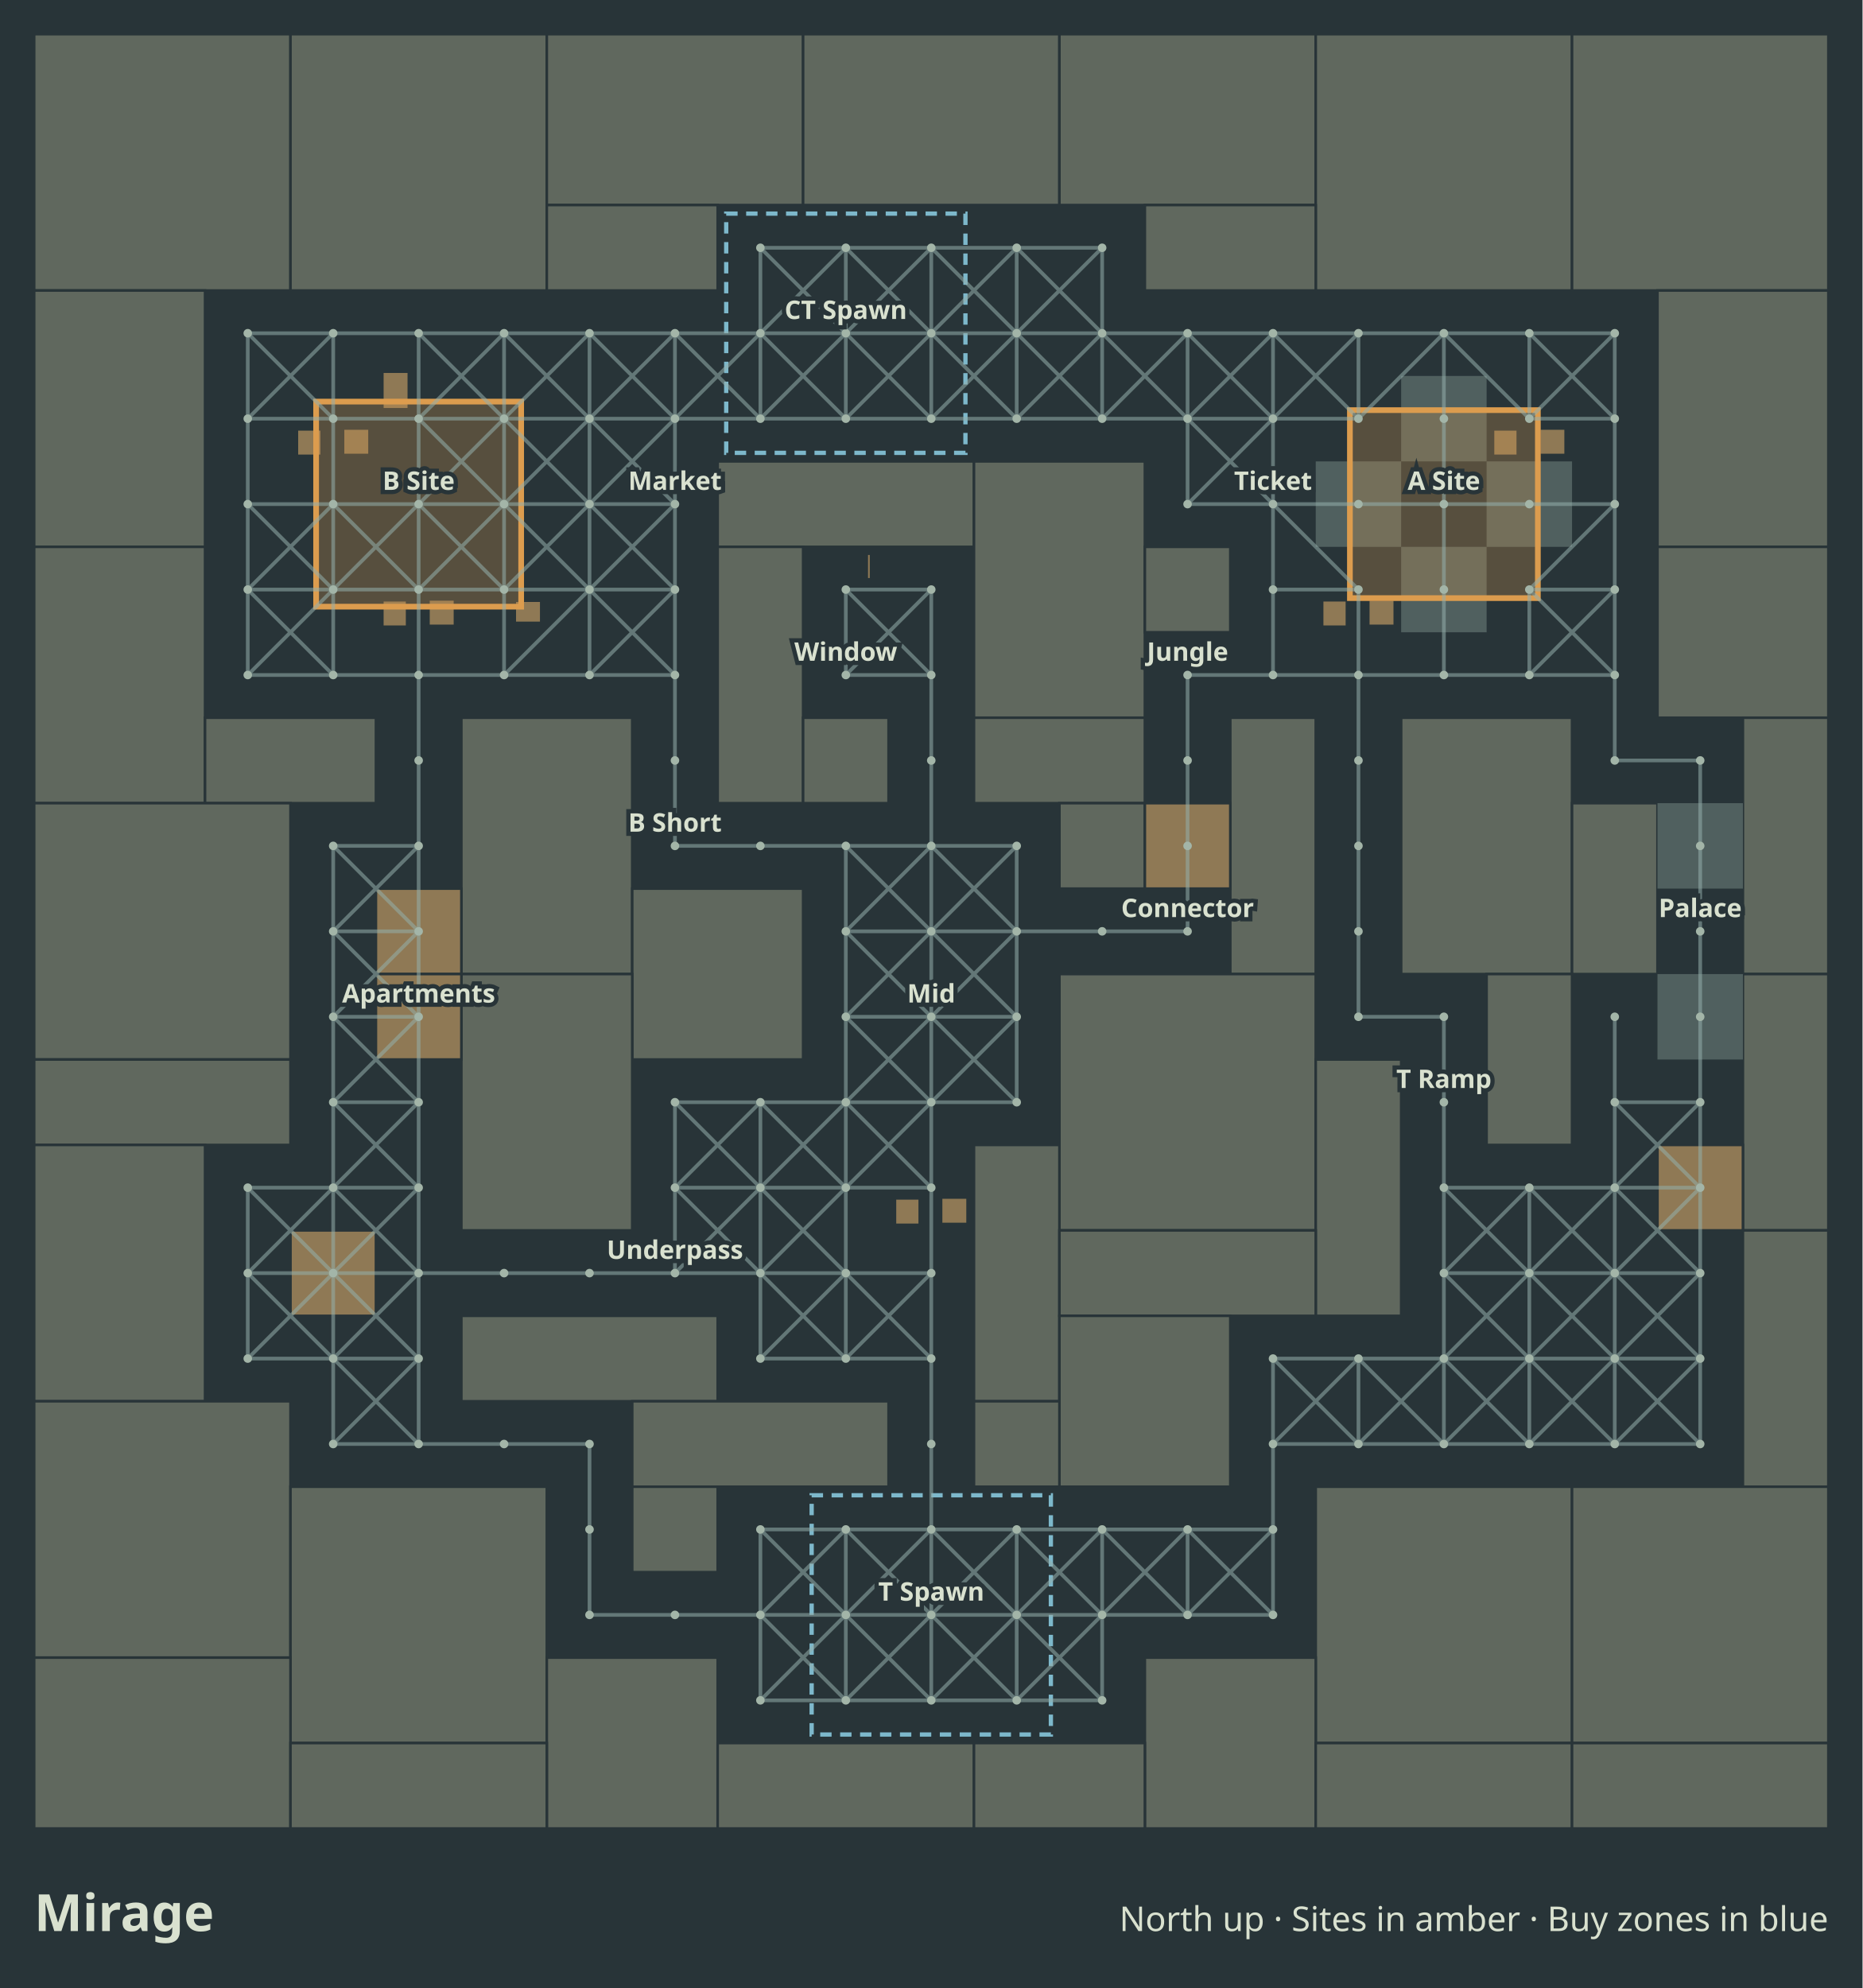
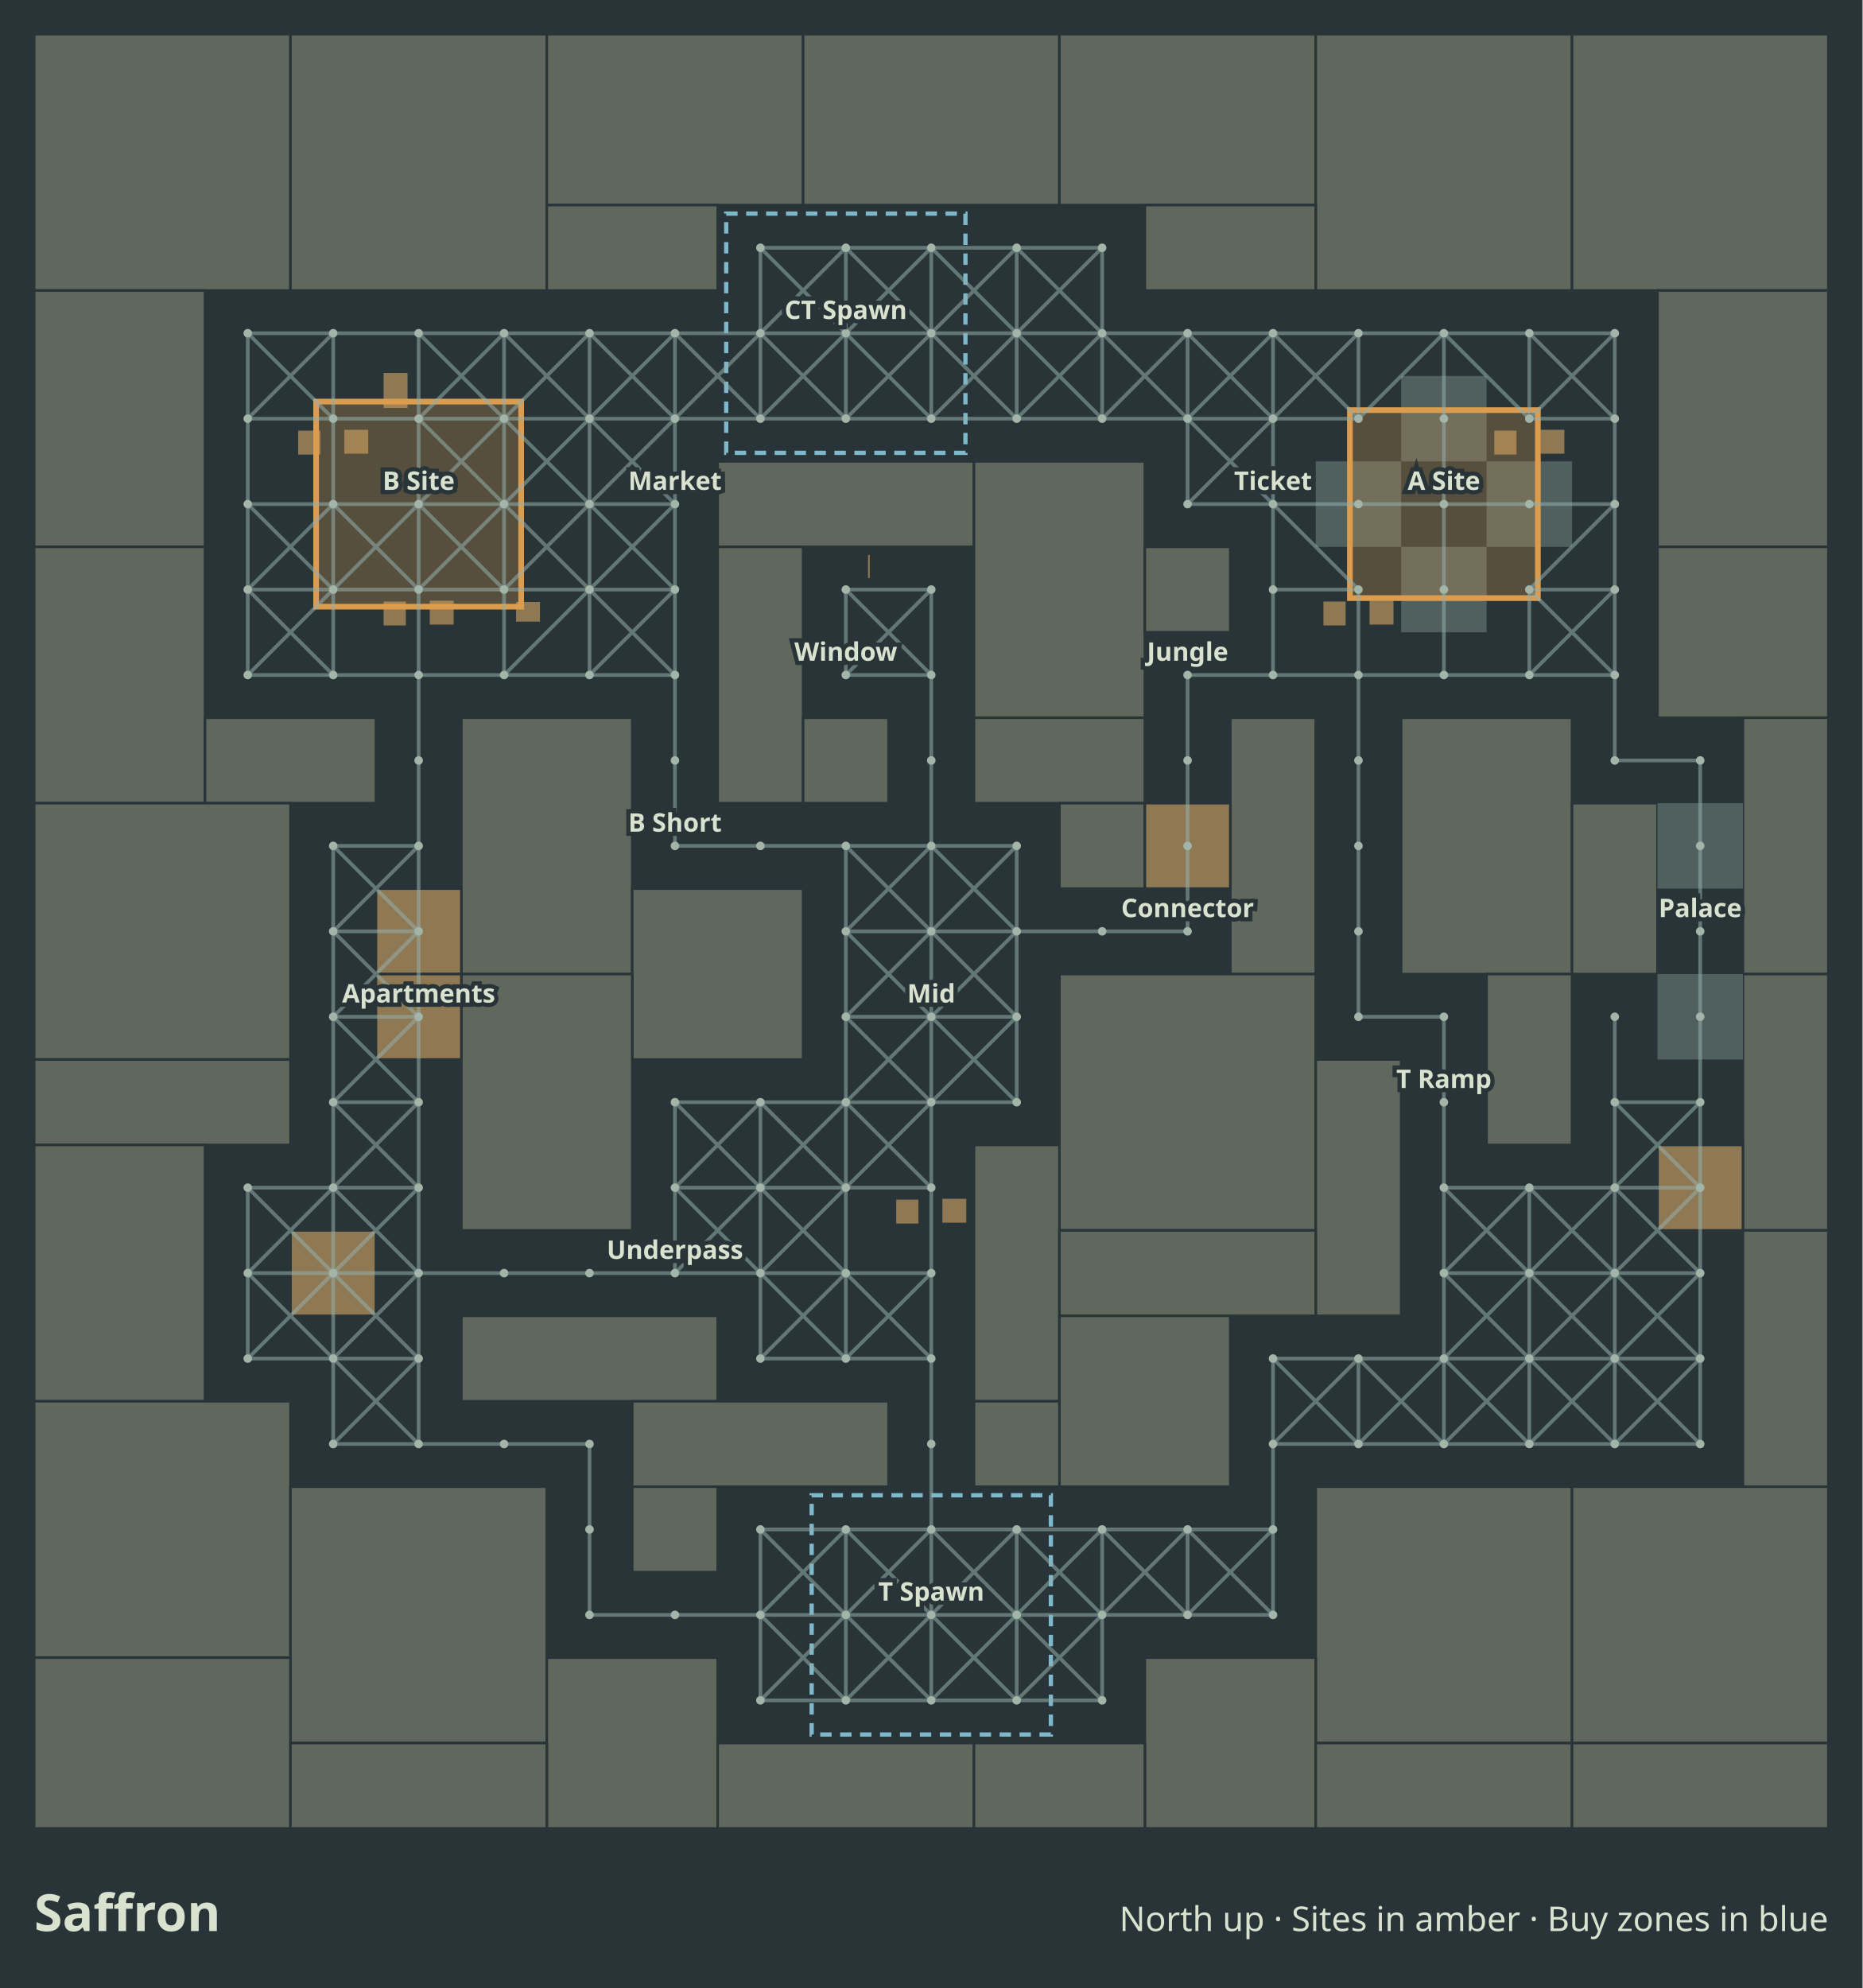
<svg xmlns="http://www.w3.org/2000/svg" viewBox="0 0 654 698" role="img" aria-labelledby="title">
  <rect width="100%" height="100%" fill="#283438" />
  <rect x="12" y="12" width="90" height="90" fill="#60685e" stroke="#283438" stroke-width=".9" />
  <rect x="102" y="12" width="90" height="90" fill="#60685e" stroke="#283438" stroke-width=".9" />
  <rect x="192" y="12" width="90" height="60" fill="#60685e" stroke="#283438" stroke-width=".9" />
  <rect x="282" y="12" width="90" height="60" fill="#60685e" stroke="#283438" stroke-width=".9" />
  <rect x="372" y="12" width="90" height="60" fill="#60685e" stroke="#283438" stroke-width=".9" />
  <rect x="462" y="12" width="90" height="90" fill="#60685e" stroke="#283438" stroke-width=".9" />
  <rect x="552" y="12" width="90" height="90" fill="#60685e" stroke="#283438" stroke-width=".9" />
  <rect x="192" y="72" width="60" height="30" fill="#60685e" stroke="#283438" stroke-width=".9" />
  <rect x="402" y="72" width="60" height="30" fill="#60685e" stroke="#283438" stroke-width=".9" />
  <rect x="12" y="102" width="60" height="90" fill="#60685e" stroke="#283438" stroke-width=".9" />
  <rect x="582" y="102" width="60" height="90" fill="#60685e" stroke="#283438" stroke-width=".9" />
  <rect x="252" y="162" width="90" height="30" fill="#60685e" stroke="#283438" stroke-width=".9" />
  <rect x="342" y="162" width="60" height="90" fill="#60685e" stroke="#283438" stroke-width=".9" />
  <rect x="12" y="192" width="60" height="90" fill="#60685e" stroke="#283438" stroke-width=".9" />
  <rect x="252" y="192" width="30" height="90" fill="#60685e" stroke="#283438" stroke-width=".9" />
  <rect x="402" y="192" width="30" height="30" fill="#60685e" stroke="#283438" stroke-width=".9" />
  <rect x="582" y="192" width="60" height="60" fill="#60685e" stroke="#283438" stroke-width=".9" />
  <rect x="72" y="252" width="60" height="30" fill="#60685e" stroke="#283438" stroke-width=".9" />
  <rect x="162" y="252" width="60" height="90" fill="#60685e" stroke="#283438" stroke-width=".9" />
  <rect x="282" y="252" width="30" height="30" fill="#60685e" stroke="#283438" stroke-width=".9" />
  <rect x="342" y="252" width="60" height="30" fill="#60685e" stroke="#283438" stroke-width=".9" />
  <rect x="432" y="252" width="30" height="90" fill="#60685e" stroke="#283438" stroke-width=".9" />
  <rect x="492" y="252" width="60" height="90" fill="#60685e" stroke="#283438" stroke-width=".9" />
  <rect x="612" y="252" width="30" height="90" fill="#60685e" stroke="#283438" stroke-width=".9" />
  <rect x="12" y="282" width="90" height="90" fill="#60685e" stroke="#283438" stroke-width=".9" />
  <rect x="372" y="282" width="30" height="30" fill="#60685e" stroke="#283438" stroke-width=".9" />
  <rect x="552" y="282" width="30" height="60" fill="#60685e" stroke="#283438" stroke-width=".9" />
  <rect x="222" y="312" width="60" height="60" fill="#60685e" stroke="#283438" stroke-width=".9" />
  <rect x="162" y="342" width="60" height="90" fill="#60685e" stroke="#283438" stroke-width=".9" />
  <rect x="372" y="342" width="90" height="90" fill="#60685e" stroke="#283438" stroke-width=".9" />
  <rect x="522" y="342" width="30" height="60" fill="#60685e" stroke="#283438" stroke-width=".9" />
  <rect x="612" y="342" width="30" height="90" fill="#60685e" stroke="#283438" stroke-width=".9" />
  <rect x="12" y="372" width="90" height="30" fill="#60685e" stroke="#283438" stroke-width=".9" />
  <rect x="462" y="372" width="30" height="90" fill="#60685e" stroke="#283438" stroke-width=".9" />
  <rect x="12" y="402" width="60" height="90" fill="#60685e" stroke="#283438" stroke-width=".9" />
  <rect x="342" y="402" width="30" height="90" fill="#60685e" stroke="#283438" stroke-width=".9" />
  <rect x="372" y="432" width="90" height="30" fill="#60685e" stroke="#283438" stroke-width=".9" />
  <rect x="612" y="432" width="30" height="90" fill="#60685e" stroke="#283438" stroke-width=".9" />
  <rect x="162" y="462" width="90" height="30" fill="#60685e" stroke="#283438" stroke-width=".9" />
  <rect x="372" y="462" width="60" height="60" fill="#60685e" stroke="#283438" stroke-width=".9" />
  <rect x="12" y="492" width="90" height="90" fill="#60685e" stroke="#283438" stroke-width=".9" />
  <rect x="222" y="492" width="90" height="30" fill="#60685e" stroke="#283438" stroke-width=".9" />
  <rect x="342" y="492" width="30" height="30" fill="#60685e" stroke="#283438" stroke-width=".9" />
  <rect x="102" y="522" width="90" height="90" fill="#60685e" stroke="#283438" stroke-width=".9" />
  <rect x="222" y="522" width="30" height="30" fill="#60685e" stroke="#283438" stroke-width=".9" />
  <rect x="462" y="522" width="90" height="90" fill="#60685e" stroke="#283438" stroke-width=".9" />
  <rect x="552" y="522" width="90" height="90" fill="#60685e" stroke="#283438" stroke-width=".9" />
  <rect x="12" y="582" width="90" height="60" fill="#60685e" stroke="#283438" stroke-width=".9" />
  <rect x="192" y="582" width="60" height="60" fill="#60685e" stroke="#283438" stroke-width=".9" />
  <rect x="402" y="582" width="60" height="60" fill="#60685e" stroke="#283438" stroke-width=".9" />
  <rect x="102" y="612" width="90" height="30" fill="#60685e" stroke="#283438" stroke-width=".9" />
  <rect x="252" y="612" width="90" height="30" fill="#60685e" stroke="#283438" stroke-width=".9" />
  <rect x="342" y="612" width="60" height="30" fill="#60685e" stroke="#283438" stroke-width=".9" />
  <rect x="462" y="612" width="90" height="30" fill="#60685e" stroke="#283438" stroke-width=".9" />
  <rect x="552" y="612" width="90" height="30" fill="#60685e" stroke="#283438" stroke-width=".9" />
  <rect x="480.45" y="210.45" width="9.3" height="9.3" fill="#8f7955" stroke="#283438" stroke-width=".9" />
  <rect x="464.25" y="210.75" width="8.7" height="9.3" fill="#8f7955" stroke="#283438" stroke-width=".9" />
  <rect x="540.45" y="150.45" width="9.3" height="9.3" fill="#8f7955" stroke="#283438" stroke-width=".9" />
  <rect x="524.25" y="150.75" width="8.7" height="9.3" fill="#8f7955" stroke="#283438" stroke-width=".9" />
  <rect x="150.45" y="210.45" width="9.3" height="9.3" fill="#8f7955" stroke="#283438" stroke-width=".9" />
  <rect x="134.25" y="210.75" width="8.7" height="9.3" fill="#8f7955" stroke="#283438" stroke-width=".9" />
  <rect x="120.45" y="150.45" width="9.3" height="9.3" fill="#8f7955" stroke="#283438" stroke-width=".9" />
  <rect x="104.25" y="150.75" width="8.7" height="9.3" fill="#8f7955" stroke="#283438" stroke-width=".9" />
  <rect x="330.45" y="420.45" width="9.3" height="9.3" fill="#8f7955" stroke="#283438" stroke-width=".9" />
  <rect x="314.25" y="420.75" width="8.7" height="9.3" fill="#8f7955" stroke="#283438" stroke-width=".9" />
  <rect x="102" y="432" width="30" height="30" fill="#8f7955" stroke="#283438" stroke-width=".9" />
  <rect x="132" y="312" width="30" height="30" fill="#8f7955" stroke="#283438" stroke-width=".9" />
  <rect x="132" y="342" width="30" height="30" fill="#8f7955" stroke="#283438" stroke-width=".9" />
  <rect x="402" y="282" width="30" height="30" fill="#8f7955" stroke="#283438" stroke-width=".9" />
  <rect x="582" y="402" width="30" height="30" fill="#8f7955" stroke="#283438" stroke-width=".9" />
  <rect x="304.35" y="194.4" width="1.5" height="9" fill="#8f7955" stroke="#283438" stroke-width=".9" />
  <rect x="180.75" y="210.9" width="9.3" height="7.8" fill="#8f7955" stroke="#283438" stroke-width=".9" />
  <rect x="134.25" y="130.5" width="9.3" height="13.2" fill="#8f7955" stroke="#283438" stroke-width=".9" />
  <rect x="492" y="192" width="30" height="30" fill="#50605f" />
  <rect x="492" y="132" width="30" height="30" fill="#50605f" />
  <rect x="522" y="162" width="30" height="30" fill="#50605f" />
  <rect x="462" y="162" width="30" height="30" fill="#50605f" />
  <rect x="582" y="342" width="30" height="30" fill="#50605f" />
  <rect x="582" y="282" width="30" height="30" fill="#50605f" />
  <rect x="474" y="144" width="66" height="66" fill="#dc9c4e" fill-opacity=".26" stroke="#dc9c4e" stroke-width="2" />
  <rect x="111" y="141" width="72" height="72" fill="#dc9c4e" fill-opacity=".26" stroke="#dc9c4e" stroke-width="2" />
  <rect x="255" y="75" width="84" height="84" fill="none" stroke="#7db8cb" stroke-width="1.5" stroke-dasharray="4 3" />
  <rect x="285" y="525" width="84" height="84" fill="none" stroke="#7db8cb" stroke-width="1.5" stroke-dasharray="4 3" />
  <path d="M267 87L297 87M267 87L267 117M267 87L297 117M297 87L327 87M297 87L297 117M297 87L267 117M297 87L327 117M327 87L357 87M327 87L327 117M327 87L297 117M327 87L357 117M357 87L387 87M357 87L357 117M357 87L327 117M357 87L387 117M387 87L387 117M387 87L357 117M87 117L117 117M87 117L87 147M87 117L117 147M117 117L147 117M117 117L117 147M117 117L87 147M147 117L177 117M147 117L147 147M147 117L177 147M177 117L207 117M177 117L177 147M177 117L147 147M177 117L207 147M207 117L237 117M207 117L207 147M207 117L177 147M207 117L237 147M237 117L267 117M237 117L237 147M237 117L207 147M237 117L267 147M267 117L297 117M267 117L267 147M267 117L237 147M267 117L297 147M297 117L327 117M297 117L297 147M297 117L267 147M297 117L327 147M327 117L357 117M327 117L327 147M327 117L297 147M327 117L357 147M357 117L387 117M357 117L357 147M357 117L327 147M357 117L387 147M387 117L417 117M387 117L387 147M387 117L357 147M387 117L417 147M417 117L447 117M417 117L417 147M417 117L387 147M417 117L447 147M447 117L477 117M447 117L447 147M447 117L417 147M447 117L477 147M477 117L507 117M477 117L477 147M477 117L447 147M507 117L537 117M507 117L507 147M507 117L477 147M507 117L537 147M537 117L567 117M537 117L537 147M537 117L567 147M567 117L567 147M567 117L537 147M87 147L117 147M87 147L87 177M117 147L147 147M117 147L117 177M147 147L177 147M147 147L147 177M147 147L177 177M177 147L207 147M177 147L177 177M177 147L147 177M177 147L207 177M207 147L237 147M207 147L207 177M207 147L177 177M207 147L237 177M237 147L267 147M237 147L237 177M237 147L207 177M267 147L297 147M297 147L327 147M327 147L357 147M357 147L387 147M387 147L417 147M417 147L447 147M417 147L417 177M417 147L447 177M447 147L477 147M447 147L447 177M447 147L417 177M507 147L507 177M537 147L567 147M567 147L567 177M87 177L117 177M87 177L87 207M87 177L117 207M117 177L147 177M117 177L117 207M117 177L87 207M117 177L147 207M147 177L177 177M147 177L147 207M147 177L117 207M147 177L177 207M177 177L207 177M177 177L177 207M177 177L147 207M177 177L207 207M207 177L237 177M207 177L207 207M207 177L177 207M207 177L237 207M237 177L237 207M237 177L207 207M417 177L447 177M447 177L477 177M447 177L447 207M447 177L477 207M477 177L507 177M507 177L537 177M507 177L507 207M537 177L567 177M567 177L567 207M567 177L537 207M87 207L117 207M87 207L87 237M87 207L117 237M117 207L147 207M117 207L117 237M117 207L87 237M147 207L177 207M147 207L147 237M177 207L207 207M177 207L177 237M207 207L237 207M207 207L207 237M207 207L177 237M207 207L237 237M237 207L237 237M237 207L207 237M297 207L327 207M297 207L297 237M297 207L327 237M327 207L327 237M327 207L297 237M447 207L477 207M447 207L447 237M477 207L477 237M507 207L507 237M537 207L567 207M537 207L537 237M537 207L567 237M567 207L567 237M567 207L537 237M87 237L117 237M117 237L147 237M147 237L177 237M147 237L147 267M177 237L207 237M207 237L237 237M237 237L237 267M297 237L327 237M327 237L327 267M417 237L447 237M417 237L417 267M447 237L477 237M477 237L507 237M477 237L477 267M507 237L537 237M537 237L567 237M567 237L567 267M147 267L147 297M237 267L237 297M327 267L327 297M417 267L417 297M477 267L477 297M567 267L597 267M597 267L597 297M117 297L147 297M117 297L117 327M117 297L147 327M147 297L147 327M147 297L117 327M237 297L267 297M267 297L297 297M297 297L327 297M297 297L297 327M297 297L327 327M327 297L357 297M327 297L327 327M327 297L297 327M327 297L357 327M357 297L357 327M357 297L327 327M417 297L417 327M477 297L477 327M597 297L597 327M117 327L147 327M117 327L117 357M117 327L147 357M147 327L147 357M147 327L117 357M297 327L327 327M297 327L297 357M297 327L327 357M327 327L357 327M327 327L327 357M327 327L297 357M327 327L357 357M357 327L387 327M357 327L357 357M357 327L327 357M387 327L417 327M477 327L477 357M597 327L597 357M117 357L147 357M117 357L117 387M117 357L147 387M147 357L147 387M147 357L117 387M297 357L327 357M297 357L297 387M297 357L327 387M327 357L357 357M327 357L327 387M327 357L297 387M327 357L357 387M357 357L357 387M357 357L327 387M477 357L507 357M507 357L507 387M567 357L567 387M597 357L597 387M117 387L147 387M117 387L117 417M117 387L147 417M147 387L147 417M147 387L117 417M237 387L267 387M237 387L237 417M237 387L267 417M267 387L297 387M267 387L267 417M267 387L237 417M267 387L297 417M297 387L327 387M297 387L297 417M297 387L267 417M297 387L327 417M327 387L357 387M327 387L327 417M327 387L297 417M507 387L507 417M567 387L597 387M567 387L567 417M567 387L597 417M597 387L597 417M597 387L567 417M87 417L117 417M87 417L87 447M87 417L117 447M117 417L147 417M117 417L117 447M117 417L87 447M117 417L147 447M147 417L147 447M147 417L117 447M237 417L267 417M237 417L237 447M237 417L267 447M267 417L297 417M267 417L267 447M267 417L237 447M267 417L297 447M297 417L327 417M297 417L297 447M297 417L267 447M327 417L327 447M507 417L537 417M507 417L507 447M507 417L537 447M537 417L567 417M537 417L537 447M537 417L507 447M537 417L567 447M567 417L597 417M567 417L567 447M567 417L537 447M567 417L597 447M597 417L597 447M597 417L567 447M87 447L117 447M87 447L87 477M87 447L117 477M117 447L147 447M117 447L117 477M117 447L87 477M117 447L147 477M147 447L177 447M147 447L147 477M147 447L117 477M177 447L207 447M207 447L237 447M237 447L267 447M267 447L297 447M267 447L267 477M267 447L297 477M297 447L327 447M297 447L297 477M297 447L267 477M297 447L327 477M327 447L327 477M327 447L297 477M507 447L537 447M507 447L507 477M507 447L537 477M537 447L567 447M537 447L537 477M537 447L507 477M537 447L567 477M567 447L597 447M567 447L567 477M567 447L537 477M567 447L597 477M597 447L597 477M597 447L567 477M87 477L117 477M117 477L147 477M117 477L117 507M117 477L147 507M147 477L147 507M147 477L117 507M267 477L297 477M297 477L327 477M327 477L327 507M447 477L477 477M447 477L447 507M447 477L477 507M477 477L507 477M477 477L477 507M477 477L447 507M477 477L507 507M507 477L537 477M507 477L507 507M507 477L477 507M507 477L537 507M537 477L567 477M537 477L537 507M537 477L507 507M537 477L567 507M567 477L597 477M567 477L567 507M567 477L537 507M567 477L597 507M597 477L597 507M597 477L567 507M117 507L147 507M147 507L177 507M177 507L207 507M207 507L207 537M327 507L327 537M447 507L477 507M447 507L447 537M477 507L507 507M507 507L537 507M537 507L567 507M567 507L597 507M207 537L207 567M267 537L297 537M267 537L267 567M267 537L297 567M297 537L327 537M297 537L297 567M297 537L267 567M297 537L327 567M327 537L357 537M327 537L327 567M327 537L297 567M327 537L357 567M357 537L387 537M357 537L357 567M357 537L327 567M357 537L387 567M387 537L417 537M387 537L387 567M387 537L357 567M387 537L417 567M417 537L447 537M417 537L417 567M417 537L387 567M417 537L447 567M447 537L447 567M447 537L417 567M207 567L237 567M237 567L267 567M267 567L297 567M267 567L267 597M267 567L297 597M297 567L327 567M297 567L297 597M297 567L267 597M297 567L327 597M327 567L357 567M327 567L327 597M327 567L297 597M327 567L357 597M357 567L387 567M357 567L357 597M357 567L327 597M357 567L387 597M387 567L417 567M387 567L387 597M387 567L357 597M417 567L447 567M267 597L297 597M297 597L327 597M327 597L357 597M357 597L387 597" stroke="#94aeac" stroke-opacity=".55" fill="none" stroke-width="1.3" />
  <circle cx="267" cy="87" r="1.5" fill="#a3b5a8" />
  <circle cx="297" cy="87" r="1.5" fill="#a3b5a8" />
  <circle cx="327" cy="87" r="1.5" fill="#a3b5a8" />
  <circle cx="357" cy="87" r="1.5" fill="#a3b5a8" />
  <circle cx="387" cy="87" r="1.5" fill="#a3b5a8" />
  <circle cx="87" cy="117" r="1.5" fill="#a3b5a8" />
  <circle cx="117" cy="117" r="1.5" fill="#a3b5a8" />
  <circle cx="147" cy="117" r="1.5" fill="#a3b5a8" />
  <circle cx="177" cy="117" r="1.5" fill="#a3b5a8" />
  <circle cx="207" cy="117" r="1.5" fill="#a3b5a8" />
  <circle cx="237" cy="117" r="1.5" fill="#a3b5a8" />
  <circle cx="267" cy="117" r="1.5" fill="#a3b5a8" />
  <circle cx="297" cy="117" r="1.5" fill="#a3b5a8" />
  <circle cx="327" cy="117" r="1.5" fill="#a3b5a8" />
  <circle cx="357" cy="117" r="1.5" fill="#a3b5a8" />
  <circle cx="387" cy="117" r="1.5" fill="#a3b5a8" />
  <circle cx="417" cy="117" r="1.5" fill="#a3b5a8" />
  <circle cx="447" cy="117" r="1.5" fill="#a3b5a8" />
  <circle cx="477" cy="117" r="1.5" fill="#a3b5a8" />
  <circle cx="507" cy="117" r="1.5" fill="#a3b5a8" />
  <circle cx="537" cy="117" r="1.5" fill="#a3b5a8" />
  <circle cx="567" cy="117" r="1.5" fill="#a3b5a8" />
  <circle cx="87" cy="147" r="1.5" fill="#a3b5a8" />
  <circle cx="117" cy="147" r="1.5" fill="#a3b5a8" />
  <circle cx="147" cy="147" r="1.5" fill="#a3b5a8" />
  <circle cx="177" cy="147" r="1.5" fill="#a3b5a8" />
  <circle cx="207" cy="147" r="1.5" fill="#a3b5a8" />
  <circle cx="237" cy="147" r="1.5" fill="#a3b5a8" />
  <circle cx="267" cy="147" r="1.5" fill="#a3b5a8" />
  <circle cx="297" cy="147" r="1.5" fill="#a3b5a8" />
  <circle cx="327" cy="147" r="1.5" fill="#a3b5a8" />
  <circle cx="357" cy="147" r="1.5" fill="#a3b5a8" />
  <circle cx="387" cy="147" r="1.5" fill="#a3b5a8" />
  <circle cx="417" cy="147" r="1.5" fill="#a3b5a8" />
  <circle cx="447" cy="147" r="1.5" fill="#a3b5a8" />
  <circle cx="477" cy="147" r="1.5" fill="#a3b5a8" />
  <circle cx="507" cy="147" r="1.5" fill="#a3b5a8" />
  <circle cx="537" cy="147" r="1.5" fill="#a3b5a8" />
  <circle cx="567" cy="147" r="1.5" fill="#a3b5a8" />
  <circle cx="87" cy="177" r="1.5" fill="#a3b5a8" />
  <circle cx="117" cy="177" r="1.5" fill="#a3b5a8" />
  <circle cx="147" cy="177" r="1.5" fill="#a3b5a8" />
  <circle cx="177" cy="177" r="1.5" fill="#a3b5a8" />
  <circle cx="207" cy="177" r="1.5" fill="#a3b5a8" />
  <circle cx="237" cy="177" r="1.5" fill="#a3b5a8" />
  <circle cx="417" cy="177" r="1.5" fill="#a3b5a8" />
  <circle cx="447" cy="177" r="1.5" fill="#a3b5a8" />
  <circle cx="477" cy="177" r="1.5" fill="#a3b5a8" />
  <circle cx="507" cy="177" r="1.5" fill="#a3b5a8" />
  <circle cx="537" cy="177" r="1.5" fill="#a3b5a8" />
  <circle cx="567" cy="177" r="1.5" fill="#a3b5a8" />
  <circle cx="87" cy="207" r="1.5" fill="#a3b5a8" />
  <circle cx="117" cy="207" r="1.5" fill="#a3b5a8" />
  <circle cx="147" cy="207" r="1.5" fill="#a3b5a8" />
  <circle cx="177" cy="207" r="1.5" fill="#a3b5a8" />
  <circle cx="207" cy="207" r="1.5" fill="#a3b5a8" />
  <circle cx="237" cy="207" r="1.5" fill="#a3b5a8" />
  <circle cx="297" cy="207" r="1.5" fill="#a3b5a8" />
  <circle cx="327" cy="207" r="1.5" fill="#a3b5a8" />
  <circle cx="447" cy="207" r="1.5" fill="#a3b5a8" />
  <circle cx="477" cy="207" r="1.5" fill="#a3b5a8" />
  <circle cx="507" cy="207" r="1.5" fill="#a3b5a8" />
  <circle cx="537" cy="207" r="1.5" fill="#a3b5a8" />
  <circle cx="567" cy="207" r="1.5" fill="#a3b5a8" />
  <circle cx="87" cy="237" r="1.5" fill="#a3b5a8" />
  <circle cx="117" cy="237" r="1.5" fill="#a3b5a8" />
  <circle cx="147" cy="237" r="1.5" fill="#a3b5a8" />
  <circle cx="177" cy="237" r="1.5" fill="#a3b5a8" />
  <circle cx="207" cy="237" r="1.5" fill="#a3b5a8" />
  <circle cx="237" cy="237" r="1.5" fill="#a3b5a8" />
  <circle cx="297" cy="237" r="1.5" fill="#a3b5a8" />
  <circle cx="327" cy="237" r="1.5" fill="#a3b5a8" />
  <circle cx="417" cy="237" r="1.5" fill="#a3b5a8" />
  <circle cx="447" cy="237" r="1.5" fill="#a3b5a8" />
  <circle cx="477" cy="237" r="1.5" fill="#a3b5a8" />
  <circle cx="507" cy="237" r="1.5" fill="#a3b5a8" />
  <circle cx="537" cy="237" r="1.5" fill="#a3b5a8" />
  <circle cx="567" cy="237" r="1.5" fill="#a3b5a8" />
  <circle cx="147" cy="267" r="1.5" fill="#a3b5a8" />
  <circle cx="237" cy="267" r="1.5" fill="#a3b5a8" />
  <circle cx="327" cy="267" r="1.5" fill="#a3b5a8" />
  <circle cx="417" cy="267" r="1.5" fill="#a3b5a8" />
  <circle cx="477" cy="267" r="1.5" fill="#a3b5a8" />
  <circle cx="567" cy="267" r="1.5" fill="#a3b5a8" />
  <circle cx="597" cy="267" r="1.5" fill="#a3b5a8" />
  <circle cx="117" cy="297" r="1.5" fill="#a3b5a8" />
  <circle cx="147" cy="297" r="1.5" fill="#a3b5a8" />
  <circle cx="237" cy="297" r="1.5" fill="#a3b5a8" />
  <circle cx="267" cy="297" r="1.5" fill="#a3b5a8" />
  <circle cx="297" cy="297" r="1.5" fill="#a3b5a8" />
  <circle cx="327" cy="297" r="1.5" fill="#a3b5a8" />
  <circle cx="357" cy="297" r="1.5" fill="#a3b5a8" />
  <circle cx="417" cy="297" r="1.5" fill="#a3b5a8" />
  <circle cx="477" cy="297" r="1.5" fill="#a3b5a8" />
  <circle cx="597" cy="297" r="1.5" fill="#a3b5a8" />
  <circle cx="117" cy="327" r="1.5" fill="#a3b5a8" />
  <circle cx="147" cy="327" r="1.5" fill="#a3b5a8" />
  <circle cx="297" cy="327" r="1.5" fill="#a3b5a8" />
  <circle cx="327" cy="327" r="1.5" fill="#a3b5a8" />
  <circle cx="357" cy="327" r="1.5" fill="#a3b5a8" />
  <circle cx="387" cy="327" r="1.5" fill="#a3b5a8" />
  <circle cx="417" cy="327" r="1.5" fill="#a3b5a8" />
  <circle cx="477" cy="327" r="1.5" fill="#a3b5a8" />
  <circle cx="597" cy="327" r="1.5" fill="#a3b5a8" />
  <circle cx="117" cy="357" r="1.5" fill="#a3b5a8" />
  <circle cx="147" cy="357" r="1.5" fill="#a3b5a8" />
  <circle cx="297" cy="357" r="1.5" fill="#a3b5a8" />
  <circle cx="327" cy="357" r="1.5" fill="#a3b5a8" />
  <circle cx="357" cy="357" r="1.5" fill="#a3b5a8" />
  <circle cx="477" cy="357" r="1.5" fill="#a3b5a8" />
  <circle cx="507" cy="357" r="1.5" fill="#a3b5a8" />
  <circle cx="567" cy="357" r="1.5" fill="#a3b5a8" />
  <circle cx="597" cy="357" r="1.5" fill="#a3b5a8" />
  <circle cx="117" cy="387" r="1.5" fill="#a3b5a8" />
  <circle cx="147" cy="387" r="1.5" fill="#a3b5a8" />
  <circle cx="237" cy="387" r="1.5" fill="#a3b5a8" />
  <circle cx="267" cy="387" r="1.5" fill="#a3b5a8" />
  <circle cx="297" cy="387" r="1.5" fill="#a3b5a8" />
  <circle cx="327" cy="387" r="1.5" fill="#a3b5a8" />
  <circle cx="357" cy="387" r="1.5" fill="#a3b5a8" />
  <circle cx="507" cy="387" r="1.5" fill="#a3b5a8" />
  <circle cx="567" cy="387" r="1.5" fill="#a3b5a8" />
  <circle cx="597" cy="387" r="1.5" fill="#a3b5a8" />
  <circle cx="87" cy="417" r="1.5" fill="#a3b5a8" />
  <circle cx="117" cy="417" r="1.5" fill="#a3b5a8" />
  <circle cx="147" cy="417" r="1.5" fill="#a3b5a8" />
  <circle cx="237" cy="417" r="1.5" fill="#a3b5a8" />
  <circle cx="267" cy="417" r="1.5" fill="#a3b5a8" />
  <circle cx="297" cy="417" r="1.5" fill="#a3b5a8" />
  <circle cx="327" cy="417" r="1.5" fill="#a3b5a8" />
  <circle cx="507" cy="417" r="1.5" fill="#a3b5a8" />
  <circle cx="537" cy="417" r="1.5" fill="#a3b5a8" />
  <circle cx="567" cy="417" r="1.5" fill="#a3b5a8" />
  <circle cx="597" cy="417" r="1.5" fill="#a3b5a8" />
  <circle cx="87" cy="447" r="1.5" fill="#a3b5a8" />
  <circle cx="117" cy="447" r="1.5" fill="#a3b5a8" />
  <circle cx="147" cy="447" r="1.5" fill="#a3b5a8" />
  <circle cx="177" cy="447" r="1.5" fill="#a3b5a8" />
  <circle cx="207" cy="447" r="1.5" fill="#a3b5a8" />
  <circle cx="237" cy="447" r="1.5" fill="#a3b5a8" />
  <circle cx="267" cy="447" r="1.5" fill="#a3b5a8" />
  <circle cx="297" cy="447" r="1.5" fill="#a3b5a8" />
  <circle cx="327" cy="447" r="1.5" fill="#a3b5a8" />
  <circle cx="507" cy="447" r="1.5" fill="#a3b5a8" />
  <circle cx="537" cy="447" r="1.5" fill="#a3b5a8" />
  <circle cx="567" cy="447" r="1.5" fill="#a3b5a8" />
  <circle cx="597" cy="447" r="1.5" fill="#a3b5a8" />
  <circle cx="87" cy="477" r="1.5" fill="#a3b5a8" />
  <circle cx="117" cy="477" r="1.5" fill="#a3b5a8" />
  <circle cx="147" cy="477" r="1.5" fill="#a3b5a8" />
  <circle cx="267" cy="477" r="1.5" fill="#a3b5a8" />
  <circle cx="297" cy="477" r="1.5" fill="#a3b5a8" />
  <circle cx="327" cy="477" r="1.5" fill="#a3b5a8" />
  <circle cx="447" cy="477" r="1.5" fill="#a3b5a8" />
  <circle cx="477" cy="477" r="1.5" fill="#a3b5a8" />
  <circle cx="507" cy="477" r="1.5" fill="#a3b5a8" />
  <circle cx="537" cy="477" r="1.5" fill="#a3b5a8" />
  <circle cx="567" cy="477" r="1.5" fill="#a3b5a8" />
  <circle cx="597" cy="477" r="1.5" fill="#a3b5a8" />
  <circle cx="117" cy="507" r="1.5" fill="#a3b5a8" />
  <circle cx="147" cy="507" r="1.5" fill="#a3b5a8" />
  <circle cx="177" cy="507" r="1.5" fill="#a3b5a8" />
  <circle cx="207" cy="507" r="1.5" fill="#a3b5a8" />
  <circle cx="327" cy="507" r="1.5" fill="#a3b5a8" />
  <circle cx="447" cy="507" r="1.5" fill="#a3b5a8" />
  <circle cx="477" cy="507" r="1.5" fill="#a3b5a8" />
  <circle cx="507" cy="507" r="1.5" fill="#a3b5a8" />
  <circle cx="537" cy="507" r="1.5" fill="#a3b5a8" />
  <circle cx="567" cy="507" r="1.5" fill="#a3b5a8" />
  <circle cx="597" cy="507" r="1.5" fill="#a3b5a8" />
  <circle cx="207" cy="537" r="1.5" fill="#a3b5a8" />
  <circle cx="267" cy="537" r="1.5" fill="#a3b5a8" />
  <circle cx="297" cy="537" r="1.5" fill="#a3b5a8" />
  <circle cx="327" cy="537" r="1.5" fill="#a3b5a8" />
  <circle cx="357" cy="537" r="1.5" fill="#a3b5a8" />
  <circle cx="387" cy="537" r="1.5" fill="#a3b5a8" />
  <circle cx="417" cy="537" r="1.5" fill="#a3b5a8" />
  <circle cx="447" cy="537" r="1.5" fill="#a3b5a8" />
  <circle cx="207" cy="567" r="1.5" fill="#a3b5a8" />
  <circle cx="237" cy="567" r="1.5" fill="#a3b5a8" />
  <circle cx="267" cy="567" r="1.5" fill="#a3b5a8" />
  <circle cx="297" cy="567" r="1.5" fill="#a3b5a8" />
  <circle cx="327" cy="567" r="1.5" fill="#a3b5a8" />
  <circle cx="357" cy="567" r="1.5" fill="#a3b5a8" />
  <circle cx="387" cy="567" r="1.5" fill="#a3b5a8" />
  <circle cx="417" cy="567" r="1.5" fill="#a3b5a8" />
  <circle cx="447" cy="567" r="1.5" fill="#a3b5a8" />
  <circle cx="267" cy="597" r="1.5" fill="#a3b5a8" />
  <circle cx="297" cy="597" r="1.5" fill="#a3b5a8" />
  <circle cx="327" cy="597" r="1.5" fill="#a3b5a8" />
  <circle cx="357" cy="597" r="1.5" fill="#a3b5a8" />
  <circle cx="387" cy="597" r="1.5" fill="#a3b5a8" />
  <text x="597" y="322" fill="#d9e1cf" stroke="#283438" stroke-width="3" paint-order="stroke" text-anchor="middle" font-family="system-ui,sans-serif" font-weight="600" font-size="9">Palace</text>
  <text x="507" y="382" fill="#d9e1cf" stroke="#283438" stroke-width="3" paint-order="stroke" text-anchor="middle" font-family="system-ui,sans-serif" font-weight="600" font-size="9">T Ramp</text>
  <text x="447" y="172" fill="#d9e1cf" stroke="#283438" stroke-width="3" paint-order="stroke" text-anchor="middle" font-family="system-ui,sans-serif" font-weight="600" font-size="9">Ticket</text>
  <text x="417" y="232" fill="#d9e1cf" stroke="#283438" stroke-width="3" paint-order="stroke" text-anchor="middle" font-family="system-ui,sans-serif" font-weight="600" font-size="9">Jungle</text>
  <text x="417" y="322" fill="#d9e1cf" stroke="#283438" stroke-width="3" paint-order="stroke" text-anchor="middle" font-family="system-ui,sans-serif" font-weight="600" font-size="9">Connector</text>
  <text x="297" y="232" fill="#d9e1cf" stroke="#283438" stroke-width="3" paint-order="stroke" text-anchor="middle" font-family="system-ui,sans-serif" font-weight="600" font-size="9">Window</text>
  <text x="327" y="352" fill="#d9e1cf" stroke="#283438" stroke-width="3" paint-order="stroke" text-anchor="middle" font-family="system-ui,sans-serif" font-weight="600" font-size="9">Mid</text>
  <text x="237" y="442" fill="#d9e1cf" stroke="#283438" stroke-width="3" paint-order="stroke" text-anchor="middle" font-family="system-ui,sans-serif" font-weight="600" font-size="9">Underpass</text>
  <text x="147" y="352" fill="#d9e1cf" stroke="#283438" stroke-width="3" paint-order="stroke" text-anchor="middle" font-family="system-ui,sans-serif" font-weight="600" font-size="9">Apartments</text>
  <text x="237" y="172" fill="#d9e1cf" stroke="#283438" stroke-width="3" paint-order="stroke" text-anchor="middle" font-family="system-ui,sans-serif" font-weight="600" font-size="9">Market</text>
  <text x="237" y="292" fill="#d9e1cf" stroke="#283438" stroke-width="3" paint-order="stroke" text-anchor="middle" font-family="system-ui,sans-serif" font-weight="600" font-size="9">B Short</text>
  <text x="507" y="172" fill="#d9e1cf" stroke="#283438" stroke-width="3" paint-order="stroke" text-anchor="middle" font-family="system-ui,sans-serif" font-weight="600" font-size="9">A Site</text>
  <text x="147" y="172" fill="#d9e1cf" stroke="#283438" stroke-width="3" paint-order="stroke" text-anchor="middle" font-family="system-ui,sans-serif" font-weight="600" font-size="9">B Site</text>
  <text x="327" y="562" fill="#d9e1cf" stroke="#283438" stroke-width="3" paint-order="stroke" text-anchor="middle" font-family="system-ui,sans-serif" font-weight="600" font-size="9">T Spawn</text>
  <text x="297" y="112" fill="#d9e1cf" stroke="#283438" stroke-width="3" paint-order="stroke" text-anchor="middle" font-family="system-ui,sans-serif" font-weight="600" font-size="9">CT Spawn</text>
-   <text x="12" y="678" font-family="system-ui,sans-serif" font-size="18" font-weight="700" fill="#d9e1cf">Mirage</text>
+   <text x="12" y="678" font-family="system-ui,sans-serif" font-size="18" font-weight="700" fill="#d9e1cf">Saffron</text>
  <text x="642" y="678" font-family="system-ui,sans-serif" text-anchor="end" fill="#d9e1cf" font-size="12">North up · Sites in amber · Buy zones in blue</text>
</svg>
